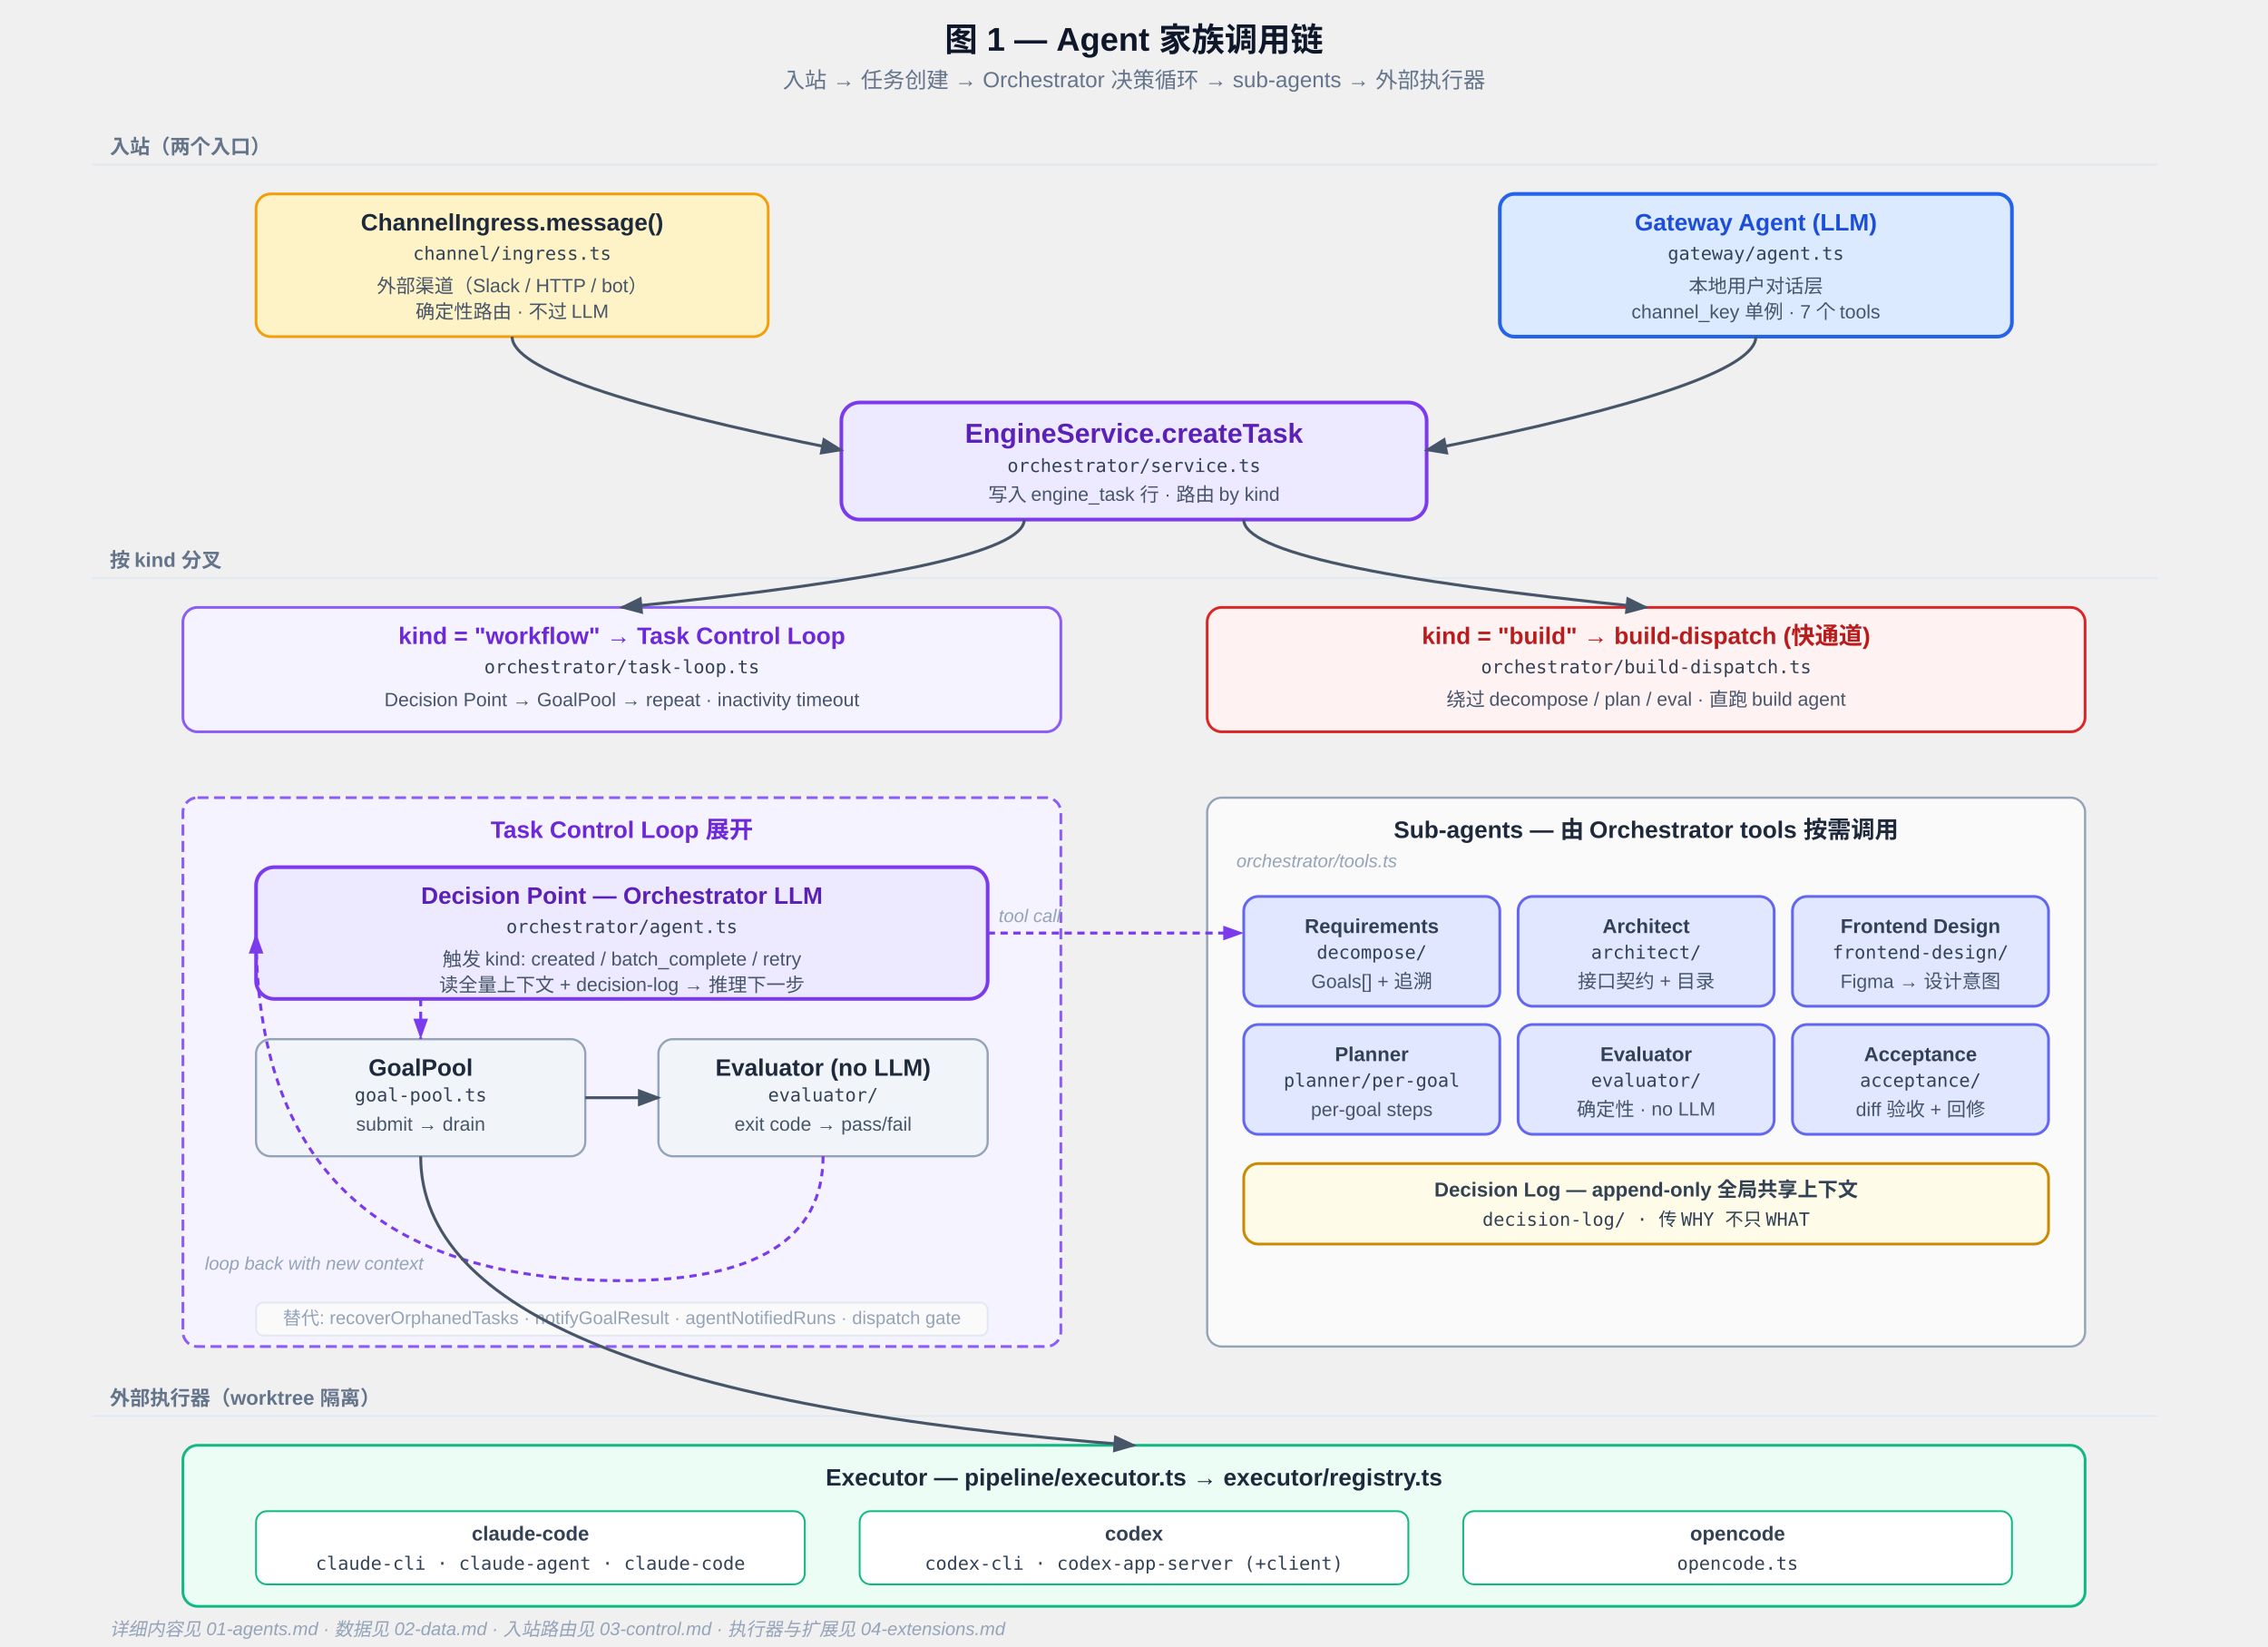
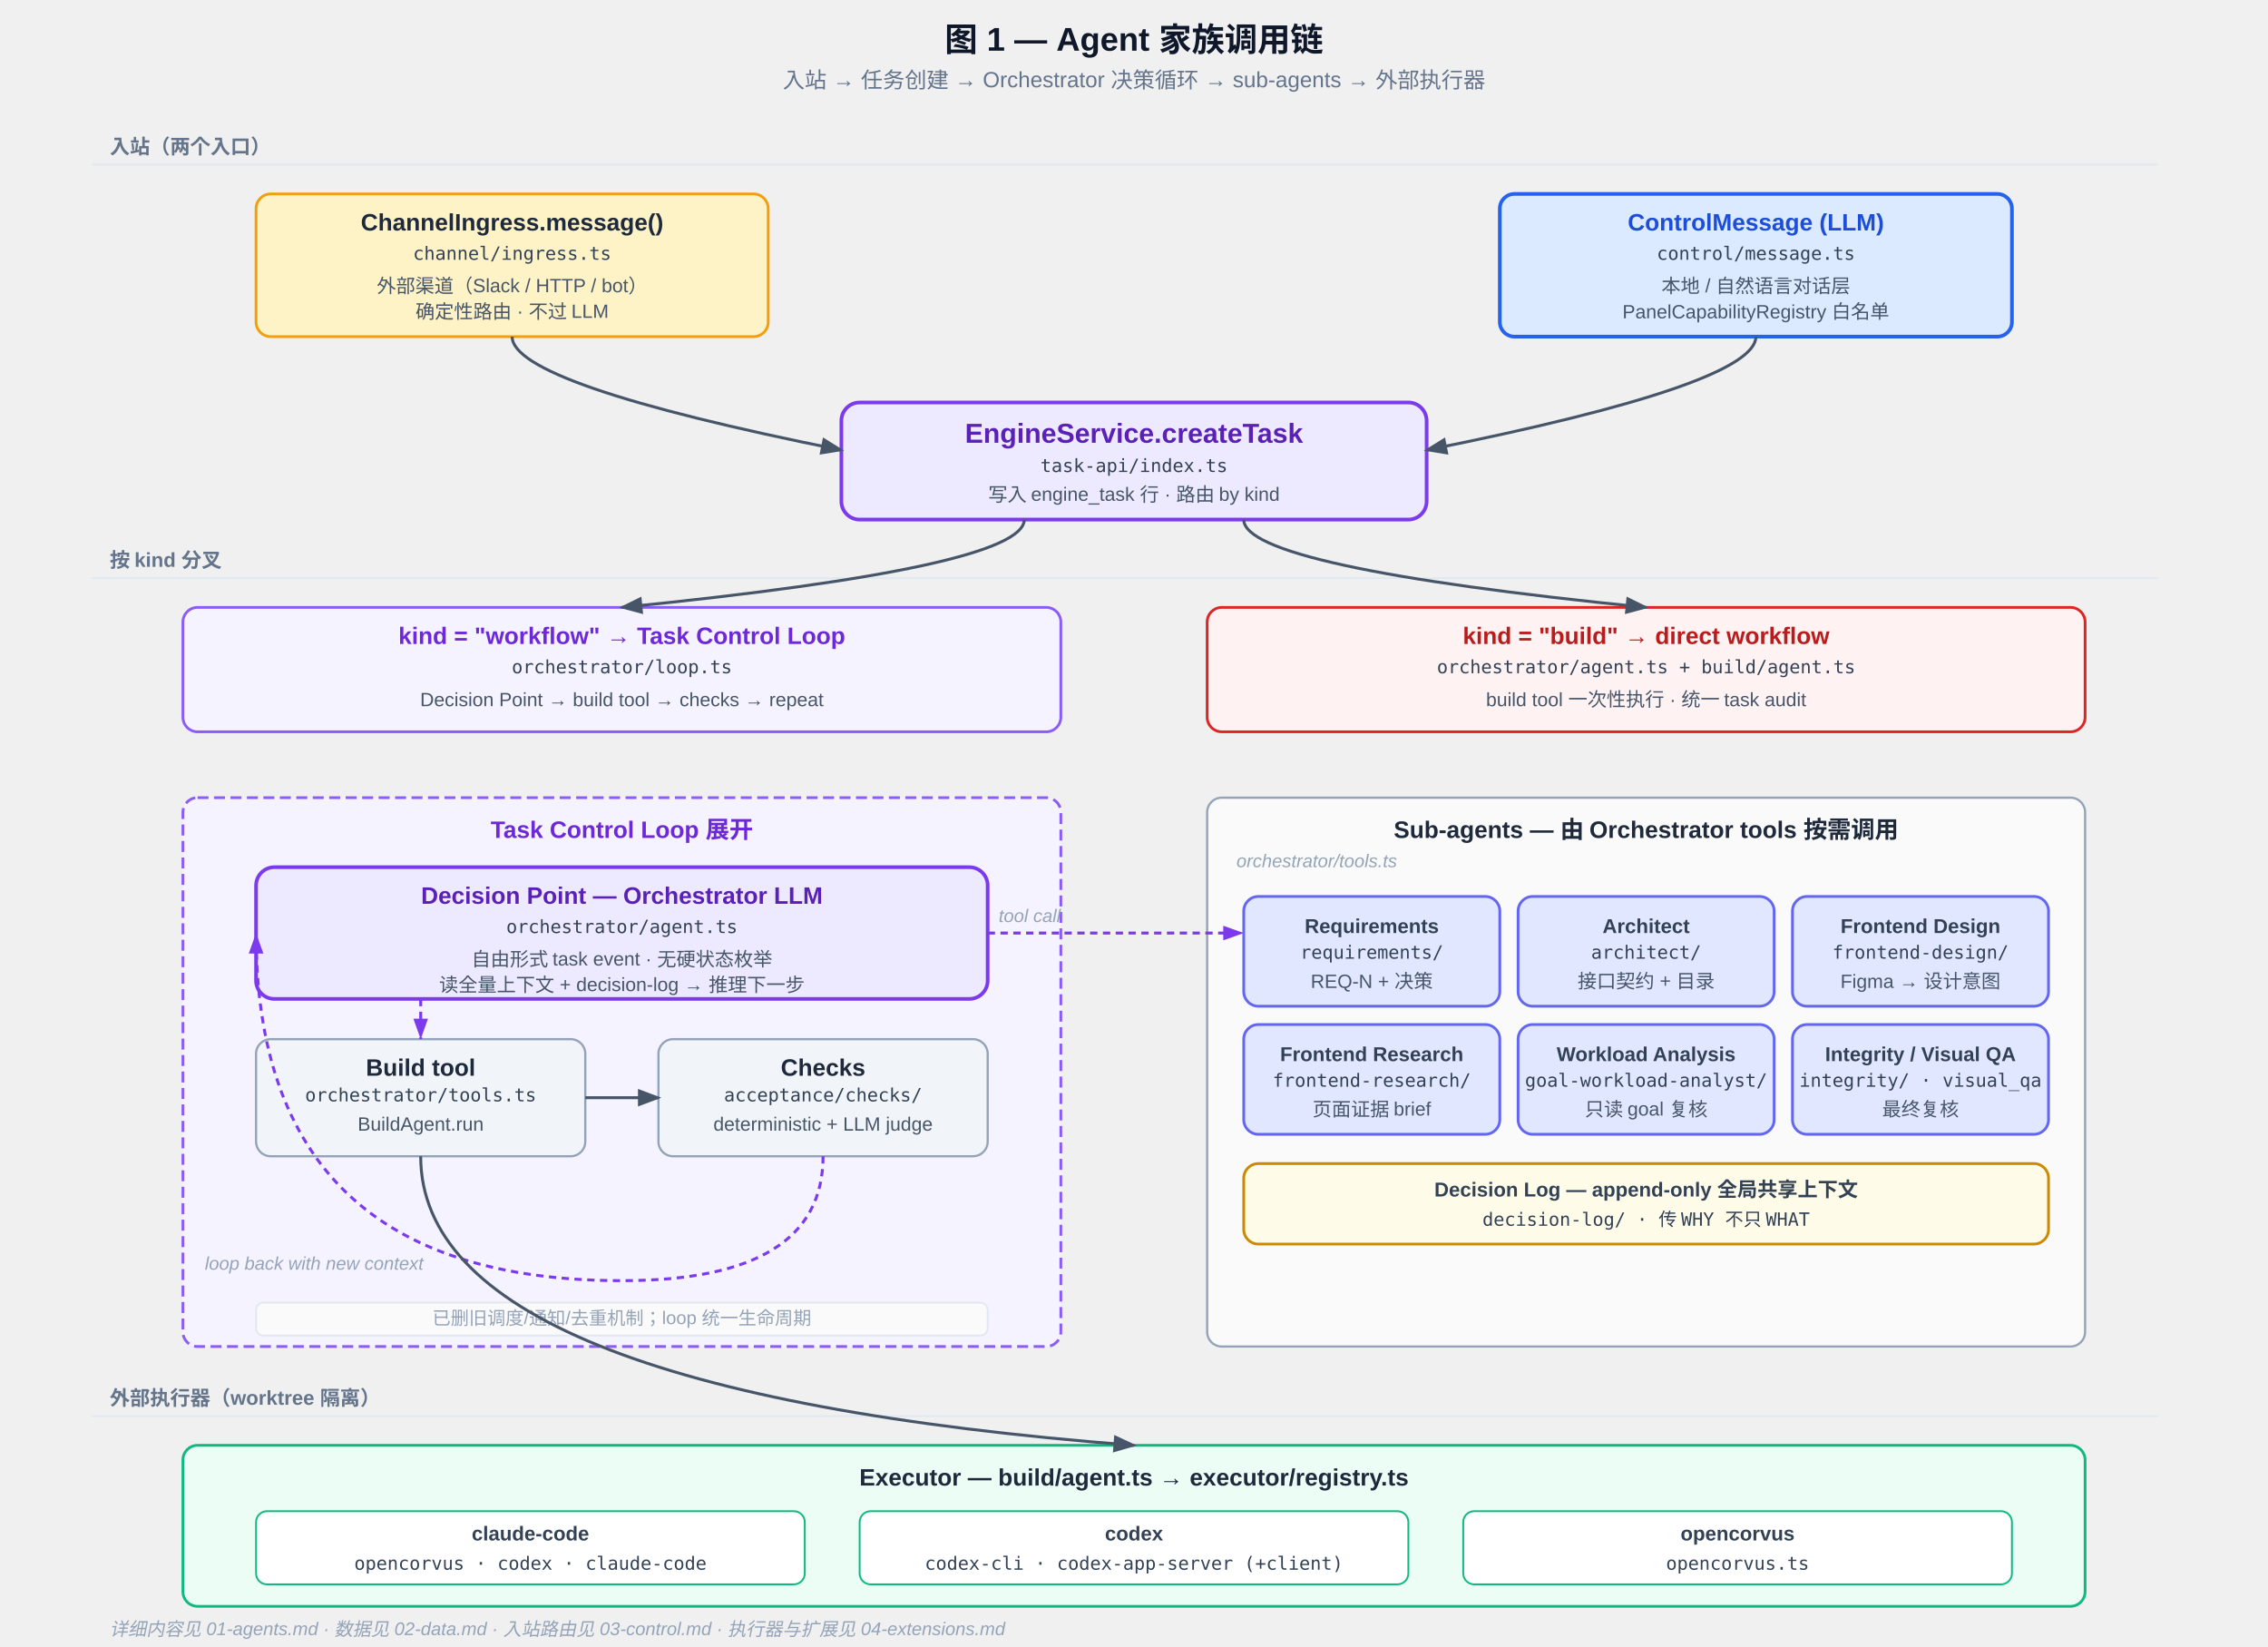
<svg xmlns="http://www.w3.org/2000/svg" viewBox="0 0 1240 900" width="100%" height="100%">
  <defs>
    <style>
      text { font-family: 'Segoe UI', Arial, sans-serif; }
      .ingress { fill: #fef3c7; stroke: #f59e0b; stroke-width: 1.5; rx: 8; }
-       .gateway { fill: #dbeafe; stroke: #2563eb; stroke-width: 2; rx: 8; }
+       .control { fill: #dbeafe; stroke: #2563eb; stroke-width: 2; rx: 8; }
      .service { fill: #ede9fe; stroke: #7c3aed; stroke-width: 2; rx: 10; }
      .loop    { fill: #f5f3ff; stroke: #8b5cf6; stroke-width: 1.5; rx: 8; }
      .fast    { fill: #fef2f2; stroke: #dc2626; stroke-width: 1.5; rx: 8; }
      .sub     { fill: #e0e7ff; stroke: #6366f1; stroke-width: 1.5; rx: 8; }
      .infra   { fill: #f1f5f9; stroke: #94a3b8; stroke-width: 1.2; rx: 8; }
      .exec    { fill: #ecfdf5; stroke: #10b981; stroke-width: 1.5; rx: 8; }
      .log     { fill: #fefce8; stroke: #ca8a04; stroke-width: 1.5; rx: 8; }
      .arrow   { stroke: #475569; stroke-width: 1.6; fill: none; marker-end: url(#ar); }
      .dispatch{ stroke: #7c3aed; stroke-width: 1.6; fill: none; marker-end: url(#ap); stroke-dasharray: 4 3; }
      .dep     { stroke: #94a3b8; stroke-width: 1.2; fill: none; stroke-dasharray: 6 3; }
      .h1 { font-size: 15px; font-weight: 700; fill: #0f172a; text-anchor: middle; }
      .h2 { font-size: 13px; font-weight: 600; fill: #1e293b; text-anchor: middle; }
      .h3 { font-size: 11px; font-weight: 600; fill: #334155; text-anchor: middle; }
      .body { font-size: 10.5px; fill: #475569; text-anchor: middle; }
      .tag  { font-size: 10px; fill: #64748b; text-anchor: middle; }
      .code { font-family: 'Cascadia Code',Consolas,monospace; font-size: 10px; fill: #334155; text-anchor: middle; }
      .title{ font-size: 18px; font-weight: 700; fill: #0f172a; text-anchor: middle; }
      .subtitle{ font-size: 12px; fill: #64748b; text-anchor: middle; }
      .note { font-size: 10px; fill: #94a3b8; text-anchor: start; font-style: italic; }
    </style>
    <marker id="ar" markerWidth="8" markerHeight="6" refX="7" refY="3" orient="auto">
      <polygon points="0 0,8 3,0 6" fill="#475569" />
    </marker>
    <marker id="ap" markerWidth="7" markerHeight="5" refX="7" refY="2.5" orient="auto">
      <polygon points="0 0,7 2.5,0 5" fill="#7c3aed" />
    </marker>
  </defs>
  <text class="title" x="620" y="28">图 1 — Agent 家族调用链</text>
  <text class="subtitle" x="620" y="48">入站 → 任务创建 → Orchestrator 决策循环 → sub-agents → 外部执行器</text>
  <text class="h3" x="60" y="84" style="text-anchor:start;fill:#64748b">入站（两个入口）</text>
  <line x1="50" y1="90" x2="1180" y2="90" stroke="#e2e8f0" />
  <rect class="ingress" x="140" y="106" width="280" height="78" />
  <text class="h2" x="280" y="126">ChannelIngress.message()</text>
  <text class="code" x="280" y="142">channel/ingress.ts</text>
  <text class="body" x="280" y="160">外部渠道（Slack / HTTP / bot）</text>
  <text class="body" x="280" y="174">确定性路由 · 不过 LLM</text>
-   <rect class="gateway" x="820" y="106" width="280" height="78" />
-   <text class="h2" x="960" y="126" style="fill:#1d4ed8">Gateway Agent (LLM)</text>
-   <text class="code" x="960" y="142">gateway/agent.ts</text>
-   <text class="body" x="960" y="160">本地用户对话层</text>
-   <text class="body" x="960" y="174">channel_key 单例 · 7 个 tools</text>
+   <rect class="control" x="820" y="106" width="280" height="78" />
+   <text class="h2" x="960" y="126" style="fill:#1d4ed8">ControlMessage (LLM)</text>
+   <text class="code" x="960" y="142">control/message.ts</text>
+   <text class="body" x="960" y="160">本地 / 自然语言对话层</text>
+   <text class="body" x="960" y="174">PanelCapabilityRegistry 白名单</text>
  <rect class="service" x="460" y="220" width="320" height="64" />
  <text class="h1" x="620" y="242" style="fill:#5b21b6">EngineService.createTask</text>
-   <text class="code" x="620" y="258">orchestrator/service.ts</text>
+   <text class="code" x="620" y="258">task-api/index.ts</text>
  <text class="body" x="620" y="274">写入 engine_task 行 · 路由 by kind</text>
  <path class="arrow" d="M 280 184 Q 280 210 460 246" />
  <path class="arrow" d="M 960 184 Q 960 210 780 246" />
  <text class="h3" x="60" y="310" style="text-anchor:start;fill:#64748b">按 kind 分叉</text>
  <line x1="50" y1="316" x2="1180" y2="316" stroke="#e2e8f0" />
  <rect class="loop" x="100" y="332" width="480" height="68" />
  <text class="h2" x="340" y="352" style="fill:#6d28d9">kind = "workflow" → Task Control Loop</text>
-   <text class="code" x="340" y="368">orchestrator/task-loop.ts</text>
-   <text class="body" x="340" y="386">Decision Point → GoalPool → repeat · inactivity timeout</text>
+   <text class="code" x="340" y="368">orchestrator/loop.ts</text>
+   <text class="body" x="340" y="386">Decision Point → build tool → checks → repeat</text>
  <rect class="fast" x="660" y="332" width="480" height="68" />
-   <text class="h2" x="900" y="352" style="fill:#b91c1c">kind = "build" → build-dispatch (快通道)</text>
-   <text class="code" x="900" y="368">orchestrator/build-dispatch.ts</text>
-   <text class="body" x="900" y="386">绕过 decompose / plan / eval · 直跑 build agent</text>
+   <text class="h2" x="900" y="352" style="fill:#b91c1c">kind = "build" → direct workflow</text>
+   <text class="code" x="900" y="368">orchestrator/agent.ts + build/agent.ts</text>
+   <text class="body" x="900" y="386">build tool 一次性执行 · 统一 task audit</text>
  <path class="arrow" d="M 560 284 Q 560 310 340 332" />
  <path class="arrow" d="M 680 284 Q 680 310 900 332" />
  <rect class="loop" x="100" y="436" width="480" height="300" style="stroke-dasharray:6 3" />
  <text class="h2" x="340" y="458" style="fill:#6d28d9">Task Control Loop 展开</text>
  <rect class="service" x="140" y="474" width="400" height="72" />
  <text class="h2" x="340" y="494" style="fill:#5b21b6">Decision Point — Orchestrator LLM</text>
  <text class="code" x="340" y="510">orchestrator/agent.ts</text>
-   <text class="body" x="340" y="528">触发 kind: created / batch_complete / retry</text>
+   <text class="body" x="340" y="528">自由形式 task event · 无硬状态枚举</text>
  <text class="body" x="340" y="542">读全量上下文 + decision-log → 推理下一步</text>
  <rect class="infra" x="140" y="568" width="180" height="64" />
-   <text class="h2" x="230" y="588">GoalPool</text>
-   <text class="code" x="230" y="602">goal-pool.ts</text>
-   <text class="body" x="230" y="618">submit → drain</text>
+   <text class="h2" x="230" y="588">Build tool</text>
+   <text class="code" x="230" y="602">orchestrator/tools.ts</text>
+   <text class="body" x="230" y="618">BuildAgent.run</text>
  <rect class="infra" x="360" y="568" width="180" height="64" />
-   <text class="h2" x="450" y="588">Evaluator (no LLM)</text>
-   <text class="code" x="450" y="602">evaluator/</text>
-   <text class="body" x="450" y="618">exit code → pass/fail</text>
+   <text class="h2" x="450" y="588">Checks</text>
+   <text class="code" x="450" y="602">acceptance/checks/</text>
+   <text class="body" x="450" y="618">deterministic + LLM judge</text>
  <path class="dispatch" d="M 230 546 L 230 568" />
  <path class="arrow" d="M 320 600 L 360 600" />
  <path class="dispatch" d="M 450 632 Q 450 700 340 700 Q 140 700 140 510 L 140 510" />
  <text class="note" x="112" y="694">loop back with new context</text>
  <rect x="140" y="712" width="400" height="18" fill="#fafafa" stroke="#e2e8f0" rx="4" />
-   <text class="tag" x="340" y="724" style="fill:#94a3b8">替代: recoverOrphanedTasks · notifyGoalResult · agentNotifiedRuns · dispatch gate</text>
+   <text class="tag" x="340" y="724" style="fill:#94a3b8">已删旧调度/通知/去重机制；loop 统一生命周期</text>
  <rect class="infra" x="660" y="436" width="480" height="300" style="fill:#fafafa" />
  <text class="h2" x="900" y="458">Sub-agents — 由 Orchestrator tools 按需调用</text>
  <text class="note" x="676" y="474">orchestrator/tools.ts</text>
  <rect class="sub" x="680" y="490" width="140" height="60" />
  <text class="h3" x="750" y="510">Requirements</text>
-   <text class="code" x="750" y="524">decompose/</text>
-   <text class="body" x="750" y="540">Goals[] + 追溯</text>
+   <text class="code" x="750" y="524">requirements/</text>
+   <text class="body" x="750" y="540">REQ-N + 决策</text>
  <rect class="sub" x="830" y="490" width="140" height="60" />
  <text class="h3" x="900" y="510">Architect</text>
  <text class="code" x="900" y="524">architect/</text>
  <text class="body" x="900" y="540">接口契约 + 目录</text>
  <rect class="sub" x="980" y="490" width="140" height="60" />
  <text class="h3" x="1050" y="510">Frontend Design</text>
  <text class="code" x="1050" y="524">frontend-design/</text>
  <text class="body" x="1050" y="540">Figma → 设计意图</text>
  <rect class="sub" x="680" y="560" width="140" height="60" />
-   <text class="h3" x="750" y="580">Planner</text>
-   <text class="code" x="750" y="594">planner/per-goal</text>
-   <text class="body" x="750" y="610">per-goal steps</text>
+   <text class="h3" x="750" y="580">Frontend Research</text>
+   <text class="code" x="750" y="594">frontend-research/</text>
+   <text class="body" x="750" y="610">页面证据 brief</text>
  <rect class="sub" x="830" y="560" width="140" height="60" />
-   <text class="h3" x="900" y="580">Evaluator</text>
-   <text class="code" x="900" y="594">evaluator/</text>
-   <text class="body" x="900" y="610">确定性 · no LLM</text>
+   <text class="h3" x="900" y="580">Workload Analysis</text>
+   <text class="code" x="900" y="594">goal-workload-analyst/</text>
+   <text class="body" x="900" y="610">只读 goal 复核</text>
  <rect class="sub" x="980" y="560" width="140" height="60" />
-   <text class="h3" x="1050" y="580">Acceptance</text>
-   <text class="code" x="1050" y="594">acceptance/</text>
-   <text class="body" x="1050" y="610">diff 验收 + 回修</text>
+   <text class="h3" x="1050" y="580">Integrity / Visual QA</text>
+   <text class="code" x="1050" y="594">integrity/ · visual_qa</text>
+   <text class="body" x="1050" y="610">最终复核</text>
  <rect class="log" x="680" y="636" width="440" height="44" />
  <text class="h3" x="900" y="654">Decision Log — append-only 全局共享上下文</text>
  <text class="code" x="900" y="670">decision-log/ · 传 WHY 不只 WHAT</text>
  <path class="dispatch" d="M 540 510 Q 600 510 680 510" />
  <text class="note" x="546" y="504">tool call</text>
  <text class="h3" x="60" y="768" style="text-anchor:start;fill:#64748b">外部执行器（worktree 隔离）</text>
  <line x1="50" y1="774" x2="1180" y2="774" stroke="#e2e8f0" />
  <rect class="exec" x="100" y="790" width="1040" height="88" />
-   <text class="h2" x="620" y="812">Executor — pipeline/executor.ts → executor/registry.ts</text>
+   <text class="h2" x="620" y="812">Executor — build/agent.ts → executor/registry.ts</text>
  <rect fill="#fff" stroke="#10b981" stroke-width="1" x="140" y="826" width="300" height="40" rx="6" />
  <text class="h3" x="290" y="842">claude-code</text>
-   <text class="code" x="290" y="858">claude-cli · claude-agent · claude-code</text>
+   <text class="code" x="290" y="858">opencorvus · codex · claude-code</text>
  <rect fill="#fff" stroke="#10b981" stroke-width="1" x="470" y="826" width="300" height="40" rx="6" />
  <text class="h3" x="620" y="842">codex</text>
  <text class="code" x="620" y="858">codex-cli · codex-app-server (+client)</text>
  <rect fill="#fff" stroke="#10b981" stroke-width="1" x="800" y="826" width="300" height="40" rx="6" />
-   <text class="h3" x="950" y="842">opencode</text>
-   <text class="code" x="950" y="858">opencode.ts</text>
+   <text class="h3" x="950" y="842">opencorvus</text>
+   <text class="code" x="950" y="858">opencorvus.ts</text>
  <path class="arrow" d="M 230 632 Q 230 760 620 790" />
  <text class="note" x="60" y="894">详细内容见 01-agents.md · 数据见 02-data.md · 入站路由见 03-control.md · 执行器与扩展见 04-extensions.md</text>
</svg>
